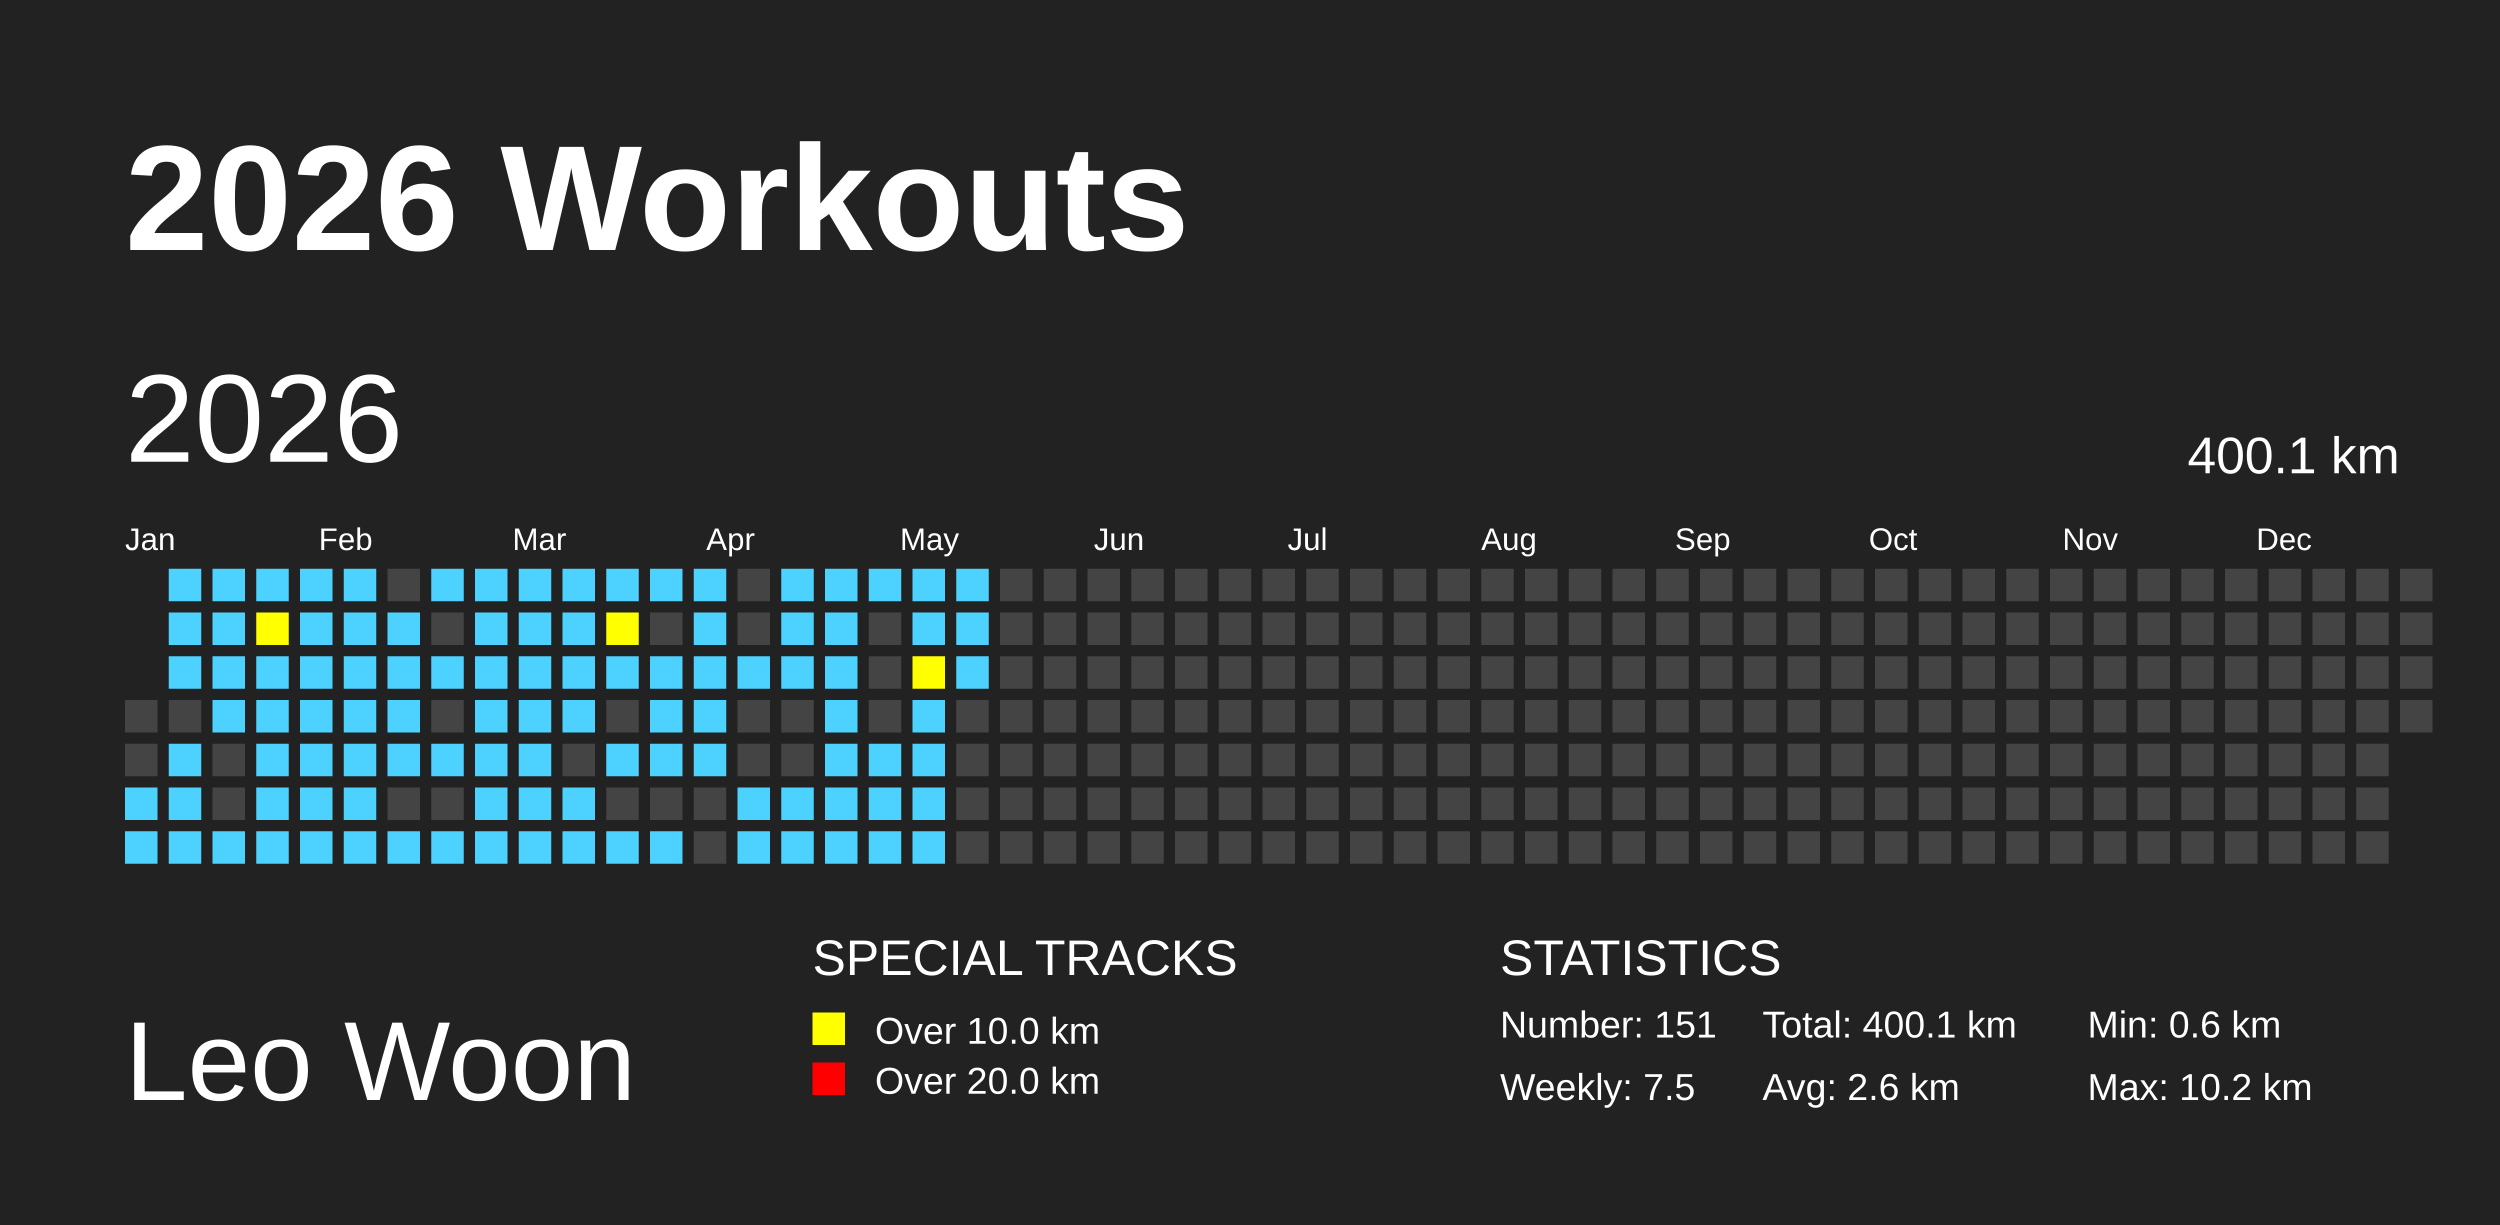
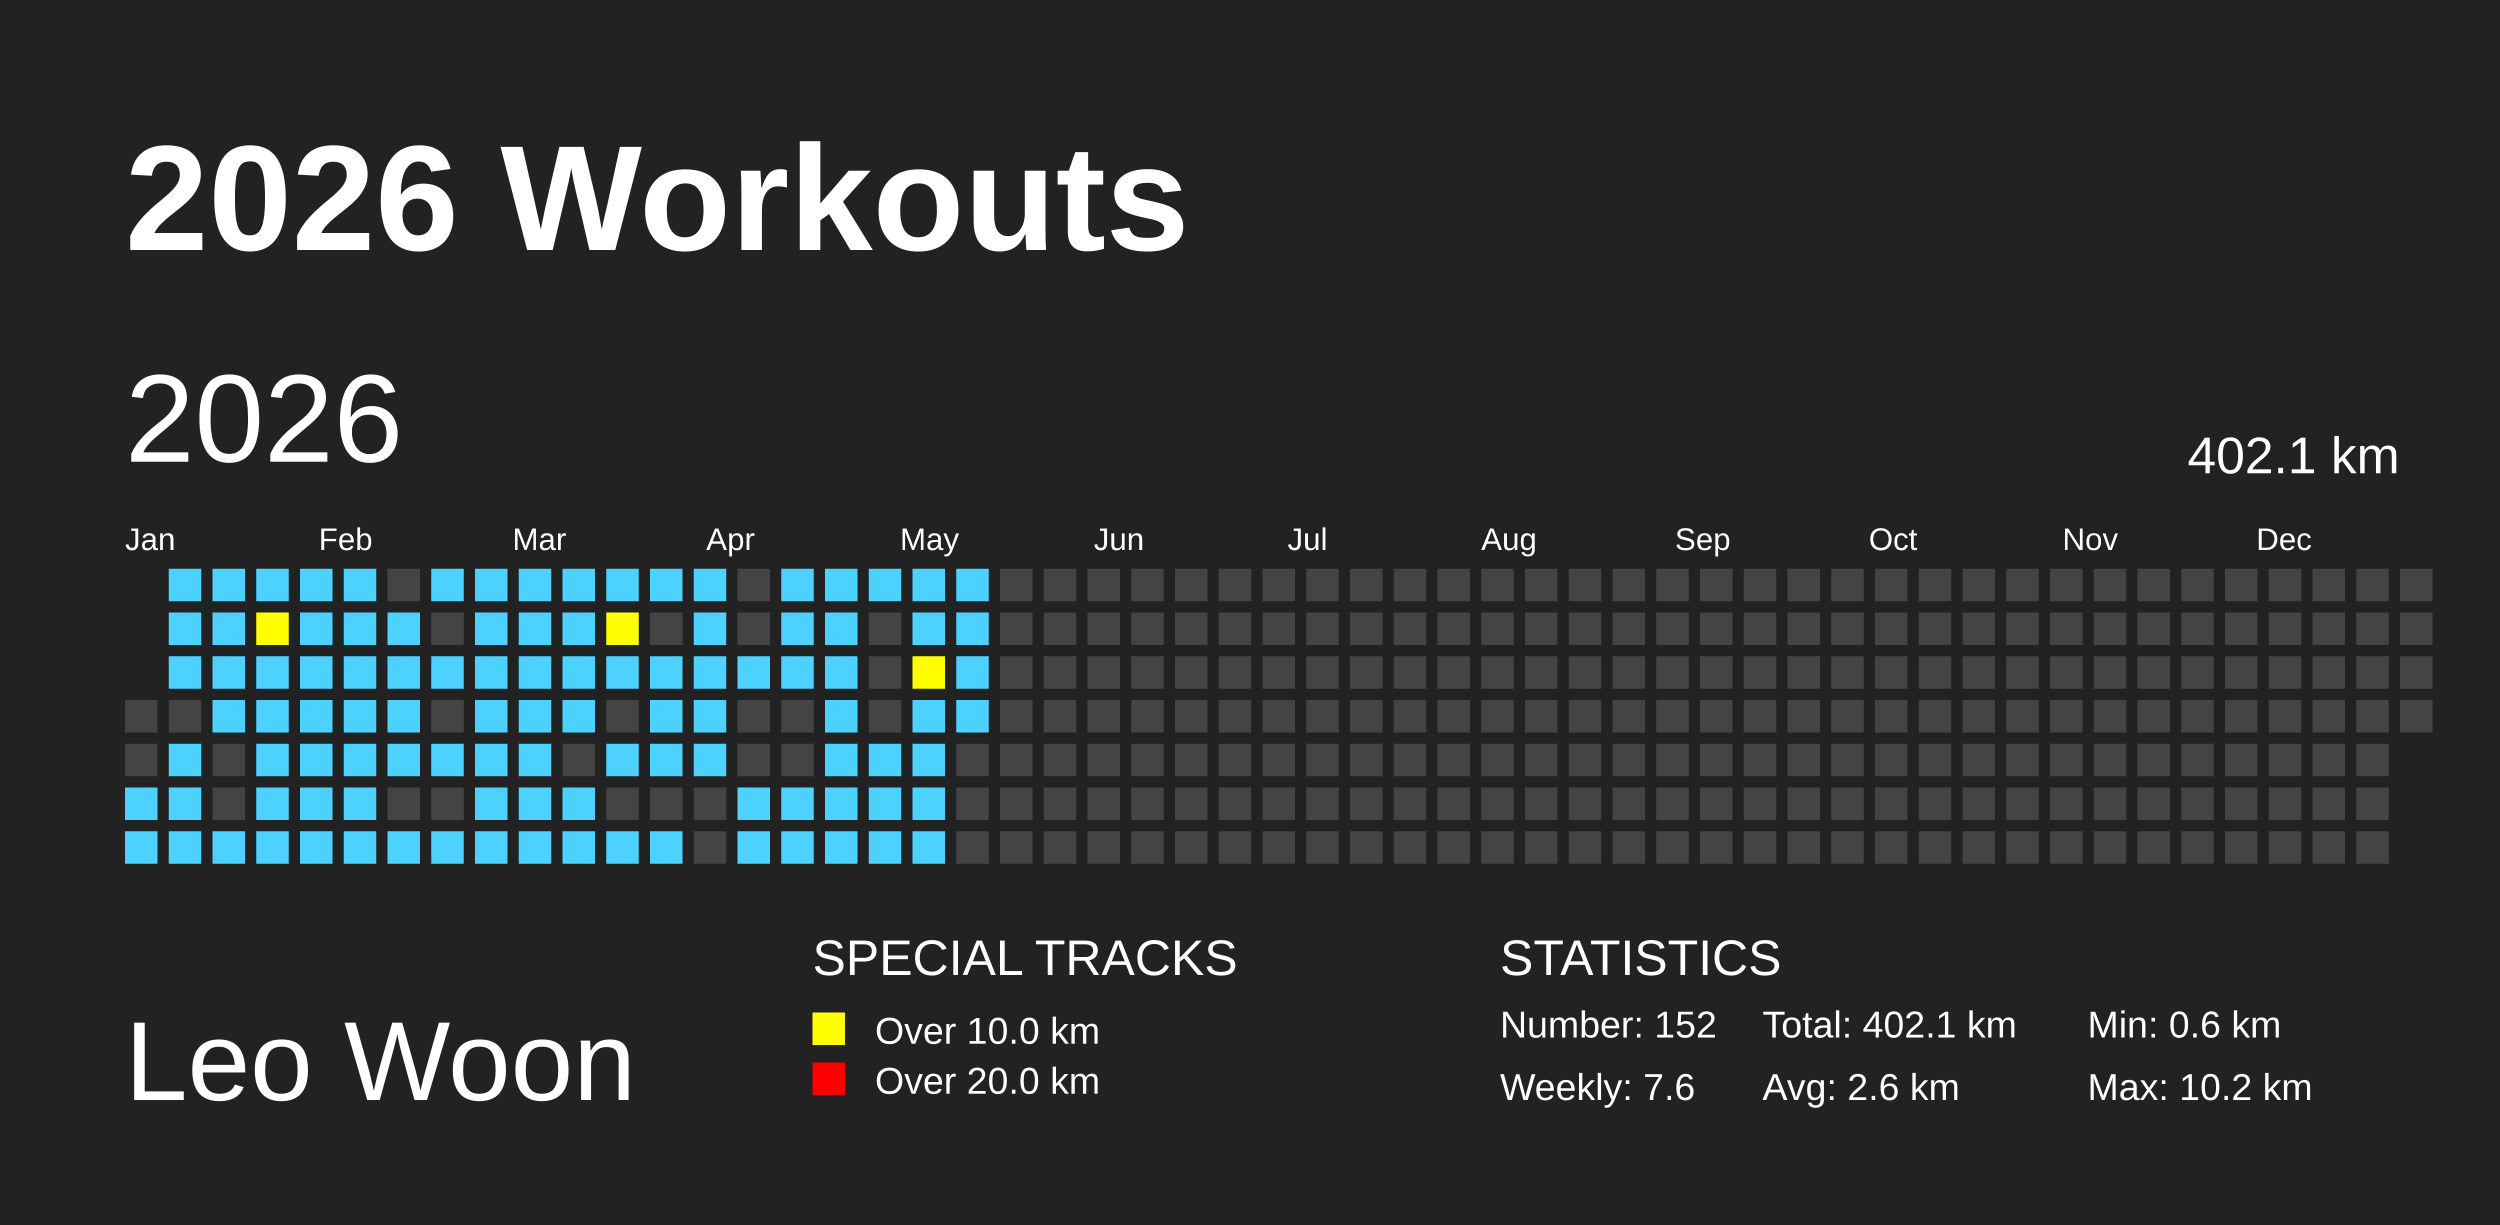
<svg xmlns="http://www.w3.org/2000/svg" baseProfile="full" height="98mm" version="1.1" viewBox="0,0,200,98" width="200mm">
  <defs>
    <pattern height="2" id="indoor-stripe" patternUnits="userSpaceOnUse" width="2">
      <line stroke="white" stroke-opacity="0.45" stroke-width="0.5" x1="0" x2="2" y1="2" y2="0" />
    </pattern>
  </defs>
  <rect fill="#222222" height="98" width="200" x="0" y="0" />
  <text fill="#FFFFFF" style="font-size:12px; font-family:Arial; font-weight:bold;" x="10" y="20">2026 Workouts</text>
  <text fill="#FFFFFF" style="font-size:9px; font-family:Arial" x="10" y="88">Leo Woon</text>
  <text fill="#FFFFFF" style="font-size:4px; font-family:Arial" x="65" y="78">SPECIAL TRACKS</text>
  <rect fill="yellow" height="2.6" width="2.6" x="65" y="81" />
  <text fill="#FFFFFF" style="font-size:3px; font-family:Arial" x="70" y="83.5">Over 10.0 km</text>
  <rect fill="red" height="2.6" width="2.6" x="65" y="85" />
  <text fill="#FFFFFF" style="font-size:3px; font-family:Arial" x="70" y="87.5">Over 20.0 km</text>
  <text fill="#FFFFFF" style="font-size:4px; font-family:Arial" x="120" y="78">STATISTICS</text>
-   <text fill="#FFFFFF" style="font-size:3px; font-family:Arial" x="120" y="83">Number: 151</text>
-   <text fill="#FFFFFF" style="font-size:3px; font-family:Arial" x="120" y="88">Weekly: 7.5</text>
-   <text fill="#FFFFFF" style="font-size:3px; font-family:Arial" x="141" y="83">Total: 400.1 km</text>
+   <text fill="#FFFFFF" style="font-size:3px; font-family:Arial" x="120" y="83">Number: 152</text>
+   <text fill="#FFFFFF" style="font-size:3px; font-family:Arial" x="120" y="88">Weekly: 7.6</text>
+   <text fill="#FFFFFF" style="font-size:3px; font-family:Arial" x="141" y="83">Total: 402.1 km</text>
  <text fill="#FFFFFF" style="font-size:3px; font-family:Arial" x="141" y="88">Avg: 2.6 km</text>
  <text fill="#FFFFFF" style="font-size:3px; font-family:Arial" x="167" y="83">Min: 0.6 km</text>
  <text fill="#FFFFFF" style="font-size:3px; font-family:Arial" x="167" y="88">Max: 10.2 km</text>
  <text dominant-baseline="hanging" fill="#FFFFFF" style="font-size:10.0px; font-family:Arial;" x="10" y="30">2026</text>
-   <text dominant-baseline="hanging" fill="#FFFFFF" style="font-size:4.125px; font-family:Arial;" x="175" y="35">400.1 km</text>
+   <text dominant-baseline="hanging" fill="#FFFFFF" style="font-size:4.125px; font-family:Arial;" x="175" y="35">402.1 km</text>
  <text fill="#FFFFFF" style="font-size:2.5px; font-family:Arial" x="10.0" y="44">Jan</text>
  <text fill="#FFFFFF" style="font-size:2.5px; font-family:Arial" x="25.5" y="44">Feb</text>
  <text fill="#FFFFFF" style="font-size:2.5px; font-family:Arial" x="41.0" y="44">Mar</text>
  <text fill="#FFFFFF" style="font-size:2.5px; font-family:Arial" x="56.5" y="44">Apr</text>
  <text fill="#FFFFFF" style="font-size:2.5px; font-family:Arial" x="72.0" y="44">May</text>
  <text fill="#FFFFFF" style="font-size:2.5px; font-family:Arial" x="87.5" y="44">Jun</text>
  <text fill="#FFFFFF" style="font-size:2.5px; font-family:Arial" x="103.0" y="44">Jul</text>
  <text fill="#FFFFFF" style="font-size:2.5px; font-family:Arial" x="118.5" y="44">Aug</text>
  <text fill="#FFFFFF" style="font-size:2.5px; font-family:Arial" x="134.0" y="44">Sep</text>
  <text fill="#FFFFFF" style="font-size:2.5px; font-family:Arial" x="149.5" y="44">Oct</text>
  <text fill="#FFFFFF" style="font-size:2.5px; font-family:Arial" x="165.0" y="44">Nov</text>
  <text fill="#FFFFFF" style="font-size:2.5px; font-family:Arial" x="180.5" y="44">Dec</text>
  <rect fill="#444444" height="2.6" width="2.6" x="10.0" y="56.0" />
  <rect fill="#444444" height="2.6" width="2.6" x="10.0" y="59.5" />
  <rect fill="#4DD2FF" height="2.6" width="2.6" x="10.0" y="63.0" />
  <rect fill="#4DD2FF" height="2.6" width="2.6" x="10.0" y="66.5" />
  <rect fill="#4DD2FF" height="2.6" width="2.6" x="13.5" y="45.5" />
  <rect fill="#4DD2FF" height="2.6" width="2.6" x="13.5" y="49.0" />
  <rect fill="#4DD2FF" height="2.6" width="2.6" x="13.5" y="52.5" />
  <rect fill="#444444" height="2.6" width="2.6" x="13.5" y="56.0" />
  <rect fill="#4DD2FF" height="2.6" width="2.6" x="13.5" y="59.5" />
  <rect fill="#4DD2FF" height="2.6" width="2.6" x="13.5" y="63.0" />
  <rect fill="#4DD2FF" height="2.6" width="2.6" x="13.5" y="66.5" />
  <rect fill="#4DD2FF" height="2.6" width="2.6" x="17.0" y="45.5" />
  <rect fill="#4DD2FF" height="2.6" width="2.6" x="17.0" y="49.0" />
  <rect fill="#4DD2FF" height="2.6" width="2.6" x="17.0" y="52.5" />
  <rect fill="#4DD2FF" height="2.6" width="2.6" x="17.0" y="56.0" />
  <rect fill="#444444" height="2.6" width="2.6" x="17.0" y="59.5" />
  <rect fill="#444444" height="2.6" width="2.6" x="17.0" y="63.0" />
  <rect fill="#4DD2FF" height="2.6" width="2.6" x="17.0" y="66.5" />
  <rect fill="#4DD2FF" height="2.6" width="2.6" x="20.5" y="45.5" />
  <rect fill="yellow" height="2.6" width="2.6" x="20.5" y="49.0" />
  <rect fill="#4DD2FF" height="2.6" width="2.6" x="20.5" y="52.5" />
  <rect fill="#4DD2FF" height="2.6" width="2.6" x="20.5" y="56.0" />
  <rect fill="#4DD2FF" height="2.6" width="2.6" x="20.5" y="59.5" />
  <rect fill="#4DD2FF" height="2.6" width="2.6" x="20.5" y="63.0" />
  <rect fill="#4DD2FF" height="2.6" width="2.6" x="20.5" y="66.5" />
  <rect fill="#4DD2FF" height="2.6" width="2.6" x="24.0" y="45.5" />
  <rect fill="#4DD2FF" height="2.6" width="2.6" x="24.0" y="49.0" />
  <rect fill="#4DD2FF" height="2.6" width="2.6" x="24.0" y="52.5" />
  <rect fill="#4DD2FF" height="2.6" width="2.6" x="24.0" y="56.0" />
  <rect fill="#4DD2FF" height="2.6" width="2.6" x="24.0" y="59.5" />
  <rect fill="#4DD2FF" height="2.6" width="2.6" x="24.0" y="63.0" />
  <rect fill="#4DD2FF" height="2.6" width="2.6" x="24.0" y="66.5" />
  <rect fill="#4DD2FF" height="2.6" width="2.6" x="27.5" y="45.5" />
  <rect fill="#4DD2FF" height="2.6" width="2.6" x="27.5" y="49.0" />
  <rect fill="#4DD2FF" height="2.6" width="2.6" x="27.5" y="52.5" />
  <rect fill="#4DD2FF" height="2.6" width="2.6" x="27.5" y="56.0" />
  <rect fill="#4DD2FF" height="2.6" width="2.6" x="27.5" y="59.5" />
  <rect fill="#4DD2FF" height="2.6" width="2.6" x="27.5" y="63.0" />
  <rect fill="#4DD2FF" height="2.6" width="2.6" x="27.5" y="66.5" />
  <rect fill="#444444" height="2.6" width="2.6" x="31.0" y="45.5" />
  <rect fill="#4DD2FF" height="2.6" width="2.6" x="31.0" y="49.0" />
  <rect fill="#4DD2FF" height="2.6" width="2.6" x="31.0" y="52.5" />
  <rect fill="#4DD2FF" height="2.6" width="2.6" x="31.0" y="56.0" />
  <rect fill="#4DD2FF" height="2.6" width="2.6" x="31.0" y="59.5" />
  <rect fill="#444444" height="2.6" width="2.6" x="31.0" y="63.0" />
  <rect fill="#4DD2FF" height="2.6" width="2.6" x="31.0" y="66.5" />
  <rect fill="#4DD2FF" height="2.6" width="2.6" x="34.5" y="45.5" />
  <rect fill="#444444" height="2.6" width="2.6" x="34.5" y="49.0" />
  <rect fill="#4DD2FF" height="2.6" width="2.6" x="34.5" y="52.5" />
  <rect fill="#444444" height="2.6" width="2.6" x="34.5" y="56.0" />
  <rect fill="#4DD2FF" height="2.6" width="2.6" x="34.5" y="59.5" />
  <rect fill="#444444" height="2.6" width="2.6" x="34.5" y="63.0" />
  <rect fill="#4DD2FF" height="2.6" width="2.6" x="34.5" y="66.5" />
  <rect fill="#4DD2FF" height="2.6" width="2.6" x="38.0" y="45.5" />
  <rect fill="#4DD2FF" height="2.6" width="2.6" x="38.0" y="49.0" />
  <rect fill="#4DD2FF" height="2.6" width="2.6" x="38.0" y="52.5" />
  <rect fill="#4DD2FF" height="2.6" width="2.6" x="38.0" y="56.0" />
  <rect fill="#4DD2FF" height="2.6" width="2.6" x="38.0" y="59.5" />
  <rect fill="#4DD2FF" height="2.6" width="2.6" x="38.0" y="63.0" />
  <rect fill="#4DD2FF" height="2.6" width="2.6" x="38.0" y="66.5" />
  <rect fill="#4DD2FF" height="2.6" width="2.6" x="41.5" y="45.5" />
  <rect fill="#4DD2FF" height="2.6" width="2.6" x="41.5" y="49.0" />
  <rect fill="#4DD2FF" height="2.6" width="2.6" x="41.5" y="52.5" />
  <rect fill="#4DD2FF" height="2.6" width="2.6" x="41.5" y="56.0" />
  <rect fill="#4DD2FF" height="2.6" width="2.6" x="41.5" y="59.5" />
  <rect fill="#4DD2FF" height="2.6" width="2.6" x="41.5" y="63.0" />
  <rect fill="#4DD2FF" height="2.6" width="2.6" x="41.5" y="66.5" />
  <rect fill="#4DD2FF" height="2.6" width="2.6" x="45.0" y="45.5" />
  <rect fill="#4DD2FF" height="2.6" width="2.6" x="45.0" y="49.0" />
  <rect fill="#4DD2FF" height="2.6" width="2.6" x="45.0" y="52.5" />
  <rect fill="#4DD2FF" height="2.6" width="2.6" x="45.0" y="56.0" />
  <rect fill="#444444" height="2.6" width="2.6" x="45.0" y="59.5" />
  <rect fill="#4DD2FF" height="2.6" width="2.6" x="45.0" y="63.0" />
  <rect fill="#4DD2FF" height="2.6" width="2.6" x="45.0" y="66.5" />
  <rect fill="#4DD2FF" height="2.6" width="2.6" x="48.5" y="45.5" />
  <rect fill="yellow" height="2.6" width="2.6" x="48.5" y="49.0" />
  <rect fill="#4DD2FF" height="2.6" width="2.6" x="48.5" y="52.5" />
  <rect fill="#444444" height="2.6" width="2.6" x="48.5" y="56.0" />
  <rect fill="#4DD2FF" height="2.6" width="2.6" x="48.5" y="59.5" />
  <rect fill="#444444" height="2.6" width="2.6" x="48.5" y="63.0" />
  <rect fill="#4DD2FF" height="2.6" width="2.6" x="48.5" y="66.5" />
  <rect fill="#4DD2FF" height="2.6" width="2.6" x="52.0" y="45.5" />
  <rect fill="#444444" height="2.6" width="2.6" x="52.0" y="49.0" />
  <rect fill="#4DD2FF" height="2.6" width="2.6" x="52.0" y="52.5" />
  <rect fill="#4DD2FF" height="2.6" width="2.6" x="52.0" y="56.0" />
  <rect fill="#4DD2FF" height="2.6" width="2.6" x="52.0" y="59.5" />
  <rect fill="#444444" height="2.6" width="2.6" x="52.0" y="63.0" />
  <rect fill="#4DD2FF" height="2.6" width="2.6" x="52.0" y="66.5" />
  <rect fill="#4DD2FF" height="2.6" width="2.6" x="55.5" y="45.5" />
  <rect fill="#4DD2FF" height="2.6" width="2.6" x="55.5" y="49.0" />
  <rect fill="#4DD2FF" height="2.6" width="2.6" x="55.5" y="52.5" />
  <rect fill="#4DD2FF" height="2.6" width="2.6" x="55.5" y="56.0" />
  <rect fill="#4DD2FF" height="2.6" width="2.6" x="55.5" y="59.5" />
  <rect fill="#444444" height="2.6" width="2.6" x="55.5" y="63.0" />
  <rect fill="#444444" height="2.6" width="2.6" x="55.5" y="66.5" />
  <rect fill="#444444" height="2.6" width="2.6" x="59.0" y="45.5" />
  <rect fill="#444444" height="2.6" width="2.6" x="59.0" y="49.0" />
  <rect fill="#4DD2FF" height="2.6" width="2.6" x="59.0" y="52.5" />
  <rect fill="#444444" height="2.6" width="2.6" x="59.0" y="56.0" />
  <rect fill="#444444" height="2.6" width="2.6" x="59.0" y="59.5" />
  <rect fill="#4DD2FF" height="2.6" width="2.6" x="59.0" y="63.0" />
  <rect fill="#4DD2FF" height="2.6" width="2.6" x="59.0" y="66.5" />
  <rect fill="#4DD2FF" height="2.6" width="2.6" x="62.5" y="45.5" />
  <rect fill="#4DD2FF" height="2.6" width="2.6" x="62.5" y="49.0" />
  <rect fill="#4DD2FF" height="2.6" width="2.6" x="62.5" y="52.5" />
  <rect fill="#444444" height="2.6" width="2.6" x="62.5" y="56.0" />
  <rect fill="#444444" height="2.6" width="2.6" x="62.5" y="59.5" />
  <rect fill="#4DD2FF" height="2.6" width="2.6" x="62.5" y="63.0" />
  <rect fill="#4DD2FF" height="2.6" width="2.6" x="62.5" y="66.5" />
  <rect fill="#4DD2FF" height="2.6" width="2.6" x="66.0" y="45.5" />
  <rect fill="#4DD2FF" height="2.6" width="2.6" x="66.0" y="49.0" />
  <rect fill="#4DD2FF" height="2.6" width="2.6" x="66.0" y="52.5" />
  <rect fill="#4DD2FF" height="2.6" width="2.6" x="66.0" y="56.0" />
  <rect fill="#4DD2FF" height="2.6" width="2.6" x="66.0" y="59.5" />
  <rect fill="#4DD2FF" height="2.6" width="2.6" x="66.0" y="63.0" />
  <rect fill="#4DD2FF" height="2.6" width="2.6" x="66.0" y="66.5" />
  <rect fill="#4DD2FF" height="2.6" width="2.6" x="69.5" y="45.5" />
  <rect fill="#444444" height="2.6" width="2.6" x="69.5" y="49.0" />
  <rect fill="#444444" height="2.6" width="2.6" x="69.5" y="52.5" />
  <rect fill="#444444" height="2.6" width="2.6" x="69.5" y="56.0" />
  <rect fill="#4DD2FF" height="2.6" width="2.6" x="69.5" y="59.5" />
  <rect fill="#4DD2FF" height="2.6" width="2.6" x="69.5" y="63.0" />
  <rect fill="#4DD2FF" height="2.6" width="2.6" x="69.5" y="66.5" />
  <rect fill="#4DD2FF" height="2.6" width="2.6" x="73.0" y="45.5" />
  <rect fill="#4DD2FF" height="2.6" width="2.6" x="73.0" y="49.0" />
  <rect fill="yellow" height="2.6" width="2.6" x="73.0" y="52.5" />
  <rect fill="#4DD2FF" height="2.6" width="2.6" x="73.0" y="56.0" />
  <rect fill="#4DD2FF" height="2.6" width="2.6" x="73.0" y="59.5" />
  <rect fill="#4DD2FF" height="2.6" width="2.6" x="73.0" y="63.0" />
  <rect fill="#4DD2FF" height="2.6" width="2.6" x="73.0" y="66.5" />
  <rect fill="#4DD2FF" height="2.6" width="2.6" x="76.5" y="45.5" />
  <rect fill="#4DD2FF" height="2.6" width="2.6" x="76.5" y="49.0" />
  <rect fill="#4DD2FF" height="2.6" width="2.6" x="76.5" y="52.5" />
-   <rect fill="#444444" height="2.6" width="2.6" x="76.5" y="56.0" />
+   <rect fill="#4DD2FF" height="2.6" width="2.6" x="76.5" y="56.0" />
  <rect fill="#444444" height="2.6" width="2.6" x="76.5" y="59.5" />
  <rect fill="#444444" height="2.6" width="2.6" x="76.5" y="63.0" />
  <rect fill="#444444" height="2.6" width="2.6" x="76.5" y="66.5" />
  <rect fill="#444444" height="2.6" width="2.6" x="80.0" y="45.5" />
  <rect fill="#444444" height="2.6" width="2.6" x="80.0" y="49.0" />
  <rect fill="#444444" height="2.6" width="2.6" x="80.0" y="52.5" />
  <rect fill="#444444" height="2.6" width="2.6" x="80.0" y="56.0" />
  <rect fill="#444444" height="2.6" width="2.6" x="80.0" y="59.5" />
  <rect fill="#444444" height="2.6" width="2.6" x="80.0" y="63.0" />
  <rect fill="#444444" height="2.6" width="2.6" x="80.0" y="66.5" />
  <rect fill="#444444" height="2.6" width="2.6" x="83.5" y="45.5" />
  <rect fill="#444444" height="2.6" width="2.6" x="83.5" y="49.0" />
  <rect fill="#444444" height="2.6" width="2.6" x="83.5" y="52.5" />
  <rect fill="#444444" height="2.6" width="2.6" x="83.5" y="56.0" />
  <rect fill="#444444" height="2.6" width="2.6" x="83.5" y="59.5" />
  <rect fill="#444444" height="2.6" width="2.6" x="83.5" y="63.0" />
  <rect fill="#444444" height="2.6" width="2.6" x="83.5" y="66.5" />
  <rect fill="#444444" height="2.6" width="2.6" x="87.0" y="45.5" />
  <rect fill="#444444" height="2.6" width="2.6" x="87.0" y="49.0" />
  <rect fill="#444444" height="2.6" width="2.6" x="87.0" y="52.5" />
  <rect fill="#444444" height="2.6" width="2.6" x="87.0" y="56.0" />
  <rect fill="#444444" height="2.6" width="2.6" x="87.0" y="59.5" />
  <rect fill="#444444" height="2.6" width="2.6" x="87.0" y="63.0" />
  <rect fill="#444444" height="2.6" width="2.6" x="87.0" y="66.5" />
  <rect fill="#444444" height="2.6" width="2.6" x="90.5" y="45.5" />
  <rect fill="#444444" height="2.6" width="2.6" x="90.5" y="49.0" />
  <rect fill="#444444" height="2.6" width="2.6" x="90.5" y="52.5" />
  <rect fill="#444444" height="2.6" width="2.6" x="90.5" y="56.0" />
  <rect fill="#444444" height="2.6" width="2.6" x="90.5" y="59.5" />
  <rect fill="#444444" height="2.6" width="2.6" x="90.5" y="63.0" />
  <rect fill="#444444" height="2.6" width="2.6" x="90.5" y="66.5" />
  <rect fill="#444444" height="2.6" width="2.6" x="94.0" y="45.5" />
  <rect fill="#444444" height="2.6" width="2.6" x="94.0" y="49.0" />
  <rect fill="#444444" height="2.6" width="2.6" x="94.0" y="52.5" />
  <rect fill="#444444" height="2.6" width="2.6" x="94.0" y="56.0" />
  <rect fill="#444444" height="2.6" width="2.6" x="94.0" y="59.5" />
  <rect fill="#444444" height="2.6" width="2.6" x="94.0" y="63.0" />
  <rect fill="#444444" height="2.6" width="2.6" x="94.0" y="66.5" />
  <rect fill="#444444" height="2.6" width="2.6" x="97.5" y="45.5" />
  <rect fill="#444444" height="2.6" width="2.6" x="97.5" y="49.0" />
  <rect fill="#444444" height="2.6" width="2.6" x="97.5" y="52.5" />
  <rect fill="#444444" height="2.6" width="2.6" x="97.5" y="56.0" />
  <rect fill="#444444" height="2.6" width="2.6" x="97.5" y="59.5" />
  <rect fill="#444444" height="2.6" width="2.6" x="97.5" y="63.0" />
  <rect fill="#444444" height="2.6" width="2.6" x="97.5" y="66.5" />
  <rect fill="#444444" height="2.6" width="2.6" x="101.0" y="45.5" />
  <rect fill="#444444" height="2.6" width="2.6" x="101.0" y="49.0" />
  <rect fill="#444444" height="2.6" width="2.6" x="101.0" y="52.5" />
  <rect fill="#444444" height="2.6" width="2.6" x="101.0" y="56.0" />
  <rect fill="#444444" height="2.6" width="2.6" x="101.0" y="59.5" />
  <rect fill="#444444" height="2.6" width="2.6" x="101.0" y="63.0" />
  <rect fill="#444444" height="2.6" width="2.6" x="101.0" y="66.5" />
  <rect fill="#444444" height="2.6" width="2.6" x="104.5" y="45.5" />
  <rect fill="#444444" height="2.6" width="2.6" x="104.5" y="49.0" />
  <rect fill="#444444" height="2.6" width="2.6" x="104.5" y="52.5" />
  <rect fill="#444444" height="2.6" width="2.6" x="104.5" y="56.0" />
  <rect fill="#444444" height="2.6" width="2.6" x="104.5" y="59.5" />
  <rect fill="#444444" height="2.6" width="2.6" x="104.5" y="63.0" />
  <rect fill="#444444" height="2.6" width="2.6" x="104.5" y="66.5" />
  <rect fill="#444444" height="2.6" width="2.6" x="108.0" y="45.5" />
  <rect fill="#444444" height="2.6" width="2.6" x="108.0" y="49.0" />
  <rect fill="#444444" height="2.6" width="2.6" x="108.0" y="52.5" />
  <rect fill="#444444" height="2.6" width="2.6" x="108.0" y="56.0" />
  <rect fill="#444444" height="2.6" width="2.6" x="108.0" y="59.5" />
  <rect fill="#444444" height="2.6" width="2.6" x="108.0" y="63.0" />
  <rect fill="#444444" height="2.6" width="2.6" x="108.0" y="66.5" />
  <rect fill="#444444" height="2.6" width="2.6" x="111.5" y="45.5" />
  <rect fill="#444444" height="2.6" width="2.6" x="111.5" y="49.0" />
  <rect fill="#444444" height="2.6" width="2.6" x="111.5" y="52.5" />
  <rect fill="#444444" height="2.6" width="2.6" x="111.5" y="56.0" />
  <rect fill="#444444" height="2.6" width="2.6" x="111.5" y="59.5" />
  <rect fill="#444444" height="2.6" width="2.6" x="111.5" y="63.0" />
  <rect fill="#444444" height="2.6" width="2.6" x="111.5" y="66.5" />
  <rect fill="#444444" height="2.6" width="2.6" x="115.0" y="45.5" />
  <rect fill="#444444" height="2.6" width="2.6" x="115.0" y="49.0" />
  <rect fill="#444444" height="2.6" width="2.6" x="115.0" y="52.5" />
  <rect fill="#444444" height="2.6" width="2.6" x="115.0" y="56.0" />
  <rect fill="#444444" height="2.6" width="2.6" x="115.0" y="59.5" />
  <rect fill="#444444" height="2.6" width="2.6" x="115.0" y="63.0" />
  <rect fill="#444444" height="2.6" width="2.6" x="115.0" y="66.5" />
  <rect fill="#444444" height="2.6" width="2.6" x="118.5" y="45.5" />
  <rect fill="#444444" height="2.6" width="2.6" x="118.5" y="49.0" />
  <rect fill="#444444" height="2.6" width="2.6" x="118.5" y="52.5" />
  <rect fill="#444444" height="2.6" width="2.6" x="118.5" y="56.0" />
  <rect fill="#444444" height="2.6" width="2.6" x="118.5" y="59.5" />
  <rect fill="#444444" height="2.6" width="2.6" x="118.5" y="63.0" />
  <rect fill="#444444" height="2.6" width="2.6" x="118.5" y="66.5" />
  <rect fill="#444444" height="2.6" width="2.6" x="122.0" y="45.5" />
  <rect fill="#444444" height="2.6" width="2.6" x="122.0" y="49.0" />
  <rect fill="#444444" height="2.6" width="2.6" x="122.0" y="52.5" />
  <rect fill="#444444" height="2.6" width="2.6" x="122.0" y="56.0" />
  <rect fill="#444444" height="2.6" width="2.6" x="122.0" y="59.5" />
  <rect fill="#444444" height="2.6" width="2.6" x="122.0" y="63.0" />
  <rect fill="#444444" height="2.6" width="2.6" x="122.0" y="66.5" />
  <rect fill="#444444" height="2.6" width="2.6" x="125.5" y="45.5" />
  <rect fill="#444444" height="2.6" width="2.6" x="125.5" y="49.0" />
  <rect fill="#444444" height="2.6" width="2.6" x="125.5" y="52.5" />
  <rect fill="#444444" height="2.6" width="2.6" x="125.5" y="56.0" />
  <rect fill="#444444" height="2.6" width="2.6" x="125.5" y="59.5" />
  <rect fill="#444444" height="2.6" width="2.6" x="125.5" y="63.0" />
  <rect fill="#444444" height="2.6" width="2.6" x="125.5" y="66.5" />
  <rect fill="#444444" height="2.6" width="2.6" x="129.0" y="45.5" />
  <rect fill="#444444" height="2.6" width="2.6" x="129.0" y="49.0" />
  <rect fill="#444444" height="2.6" width="2.6" x="129.0" y="52.5" />
  <rect fill="#444444" height="2.6" width="2.6" x="129.0" y="56.0" />
  <rect fill="#444444" height="2.6" width="2.6" x="129.0" y="59.5" />
  <rect fill="#444444" height="2.6" width="2.6" x="129.0" y="63.0" />
  <rect fill="#444444" height="2.6" width="2.6" x="129.0" y="66.5" />
  <rect fill="#444444" height="2.6" width="2.6" x="132.5" y="45.5" />
  <rect fill="#444444" height="2.6" width="2.6" x="132.5" y="49.0" />
  <rect fill="#444444" height="2.6" width="2.6" x="132.5" y="52.5" />
  <rect fill="#444444" height="2.6" width="2.6" x="132.5" y="56.0" />
  <rect fill="#444444" height="2.6" width="2.6" x="132.5" y="59.5" />
  <rect fill="#444444" height="2.6" width="2.6" x="132.5" y="63.0" />
  <rect fill="#444444" height="2.6" width="2.6" x="132.5" y="66.5" />
  <rect fill="#444444" height="2.6" width="2.6" x="136.0" y="45.5" />
  <rect fill="#444444" height="2.6" width="2.6" x="136.0" y="49.0" />
  <rect fill="#444444" height="2.6" width="2.6" x="136.0" y="52.5" />
  <rect fill="#444444" height="2.6" width="2.6" x="136.0" y="56.0" />
  <rect fill="#444444" height="2.6" width="2.6" x="136.0" y="59.5" />
  <rect fill="#444444" height="2.6" width="2.6" x="136.0" y="63.0" />
  <rect fill="#444444" height="2.6" width="2.6" x="136.0" y="66.5" />
  <rect fill="#444444" height="2.6" width="2.6" x="139.5" y="45.5" />
  <rect fill="#444444" height="2.6" width="2.6" x="139.5" y="49.0" />
  <rect fill="#444444" height="2.6" width="2.6" x="139.5" y="52.5" />
  <rect fill="#444444" height="2.6" width="2.6" x="139.5" y="56.0" />
  <rect fill="#444444" height="2.6" width="2.6" x="139.5" y="59.5" />
  <rect fill="#444444" height="2.6" width="2.6" x="139.5" y="63.0" />
  <rect fill="#444444" height="2.6" width="2.6" x="139.5" y="66.5" />
  <rect fill="#444444" height="2.6" width="2.6" x="143.0" y="45.5" />
  <rect fill="#444444" height="2.6" width="2.6" x="143.0" y="49.0" />
  <rect fill="#444444" height="2.6" width="2.6" x="143.0" y="52.5" />
  <rect fill="#444444" height="2.6" width="2.6" x="143.0" y="56.0" />
  <rect fill="#444444" height="2.6" width="2.6" x="143.0" y="59.5" />
  <rect fill="#444444" height="2.6" width="2.6" x="143.0" y="63.0" />
  <rect fill="#444444" height="2.6" width="2.6" x="143.0" y="66.5" />
  <rect fill="#444444" height="2.6" width="2.6" x="146.5" y="45.5" />
  <rect fill="#444444" height="2.6" width="2.6" x="146.5" y="49.0" />
  <rect fill="#444444" height="2.6" width="2.6" x="146.5" y="52.5" />
  <rect fill="#444444" height="2.6" width="2.6" x="146.5" y="56.0" />
  <rect fill="#444444" height="2.6" width="2.6" x="146.5" y="59.5" />
  <rect fill="#444444" height="2.6" width="2.6" x="146.5" y="63.0" />
  <rect fill="#444444" height="2.6" width="2.6" x="146.5" y="66.5" />
  <rect fill="#444444" height="2.6" width="2.6" x="150.0" y="45.5" />
  <rect fill="#444444" height="2.6" width="2.6" x="150.0" y="49.0" />
  <rect fill="#444444" height="2.6" width="2.6" x="150.0" y="52.5" />
  <rect fill="#444444" height="2.6" width="2.6" x="150.0" y="56.0" />
  <rect fill="#444444" height="2.6" width="2.6" x="150.0" y="59.5" />
  <rect fill="#444444" height="2.6" width="2.6" x="150.0" y="63.0" />
  <rect fill="#444444" height="2.6" width="2.6" x="150.0" y="66.5" />
  <rect fill="#444444" height="2.6" width="2.6" x="153.5" y="45.5" />
  <rect fill="#444444" height="2.6" width="2.6" x="153.5" y="49.0" />
  <rect fill="#444444" height="2.6" width="2.6" x="153.5" y="52.5" />
  <rect fill="#444444" height="2.6" width="2.6" x="153.5" y="56.0" />
  <rect fill="#444444" height="2.6" width="2.6" x="153.5" y="59.5" />
  <rect fill="#444444" height="2.6" width="2.6" x="153.5" y="63.0" />
  <rect fill="#444444" height="2.6" width="2.6" x="153.5" y="66.5" />
  <rect fill="#444444" height="2.6" width="2.6" x="157.0" y="45.5" />
  <rect fill="#444444" height="2.6" width="2.6" x="157.0" y="49.0" />
  <rect fill="#444444" height="2.6" width="2.6" x="157.0" y="52.5" />
  <rect fill="#444444" height="2.6" width="2.6" x="157.0" y="56.0" />
  <rect fill="#444444" height="2.6" width="2.6" x="157.0" y="59.5" />
  <rect fill="#444444" height="2.6" width="2.6" x="157.0" y="63.0" />
  <rect fill="#444444" height="2.6" width="2.6" x="157.0" y="66.5" />
  <rect fill="#444444" height="2.6" width="2.6" x="160.5" y="45.5" />
  <rect fill="#444444" height="2.6" width="2.6" x="160.5" y="49.0" />
  <rect fill="#444444" height="2.6" width="2.6" x="160.5" y="52.5" />
  <rect fill="#444444" height="2.6" width="2.6" x="160.5" y="56.0" />
  <rect fill="#444444" height="2.6" width="2.6" x="160.5" y="59.5" />
  <rect fill="#444444" height="2.6" width="2.6" x="160.5" y="63.0" />
  <rect fill="#444444" height="2.6" width="2.6" x="160.5" y="66.5" />
  <rect fill="#444444" height="2.6" width="2.6" x="164.0" y="45.5" />
  <rect fill="#444444" height="2.6" width="2.6" x="164.0" y="49.0" />
  <rect fill="#444444" height="2.6" width="2.6" x="164.0" y="52.5" />
  <rect fill="#444444" height="2.6" width="2.6" x="164.0" y="56.0" />
  <rect fill="#444444" height="2.6" width="2.6" x="164.0" y="59.5" />
  <rect fill="#444444" height="2.6" width="2.6" x="164.0" y="63.0" />
  <rect fill="#444444" height="2.6" width="2.6" x="164.0" y="66.5" />
  <rect fill="#444444" height="2.6" width="2.6" x="167.5" y="45.5" />
  <rect fill="#444444" height="2.6" width="2.6" x="167.5" y="49.0" />
  <rect fill="#444444" height="2.6" width="2.6" x="167.5" y="52.5" />
  <rect fill="#444444" height="2.6" width="2.6" x="167.5" y="56.0" />
  <rect fill="#444444" height="2.6" width="2.6" x="167.5" y="59.5" />
  <rect fill="#444444" height="2.6" width="2.6" x="167.5" y="63.0" />
  <rect fill="#444444" height="2.6" width="2.6" x="167.5" y="66.5" />
  <rect fill="#444444" height="2.6" width="2.6" x="171.0" y="45.5" />
  <rect fill="#444444" height="2.6" width="2.6" x="171.0" y="49.0" />
  <rect fill="#444444" height="2.6" width="2.6" x="171.0" y="52.5" />
  <rect fill="#444444" height="2.6" width="2.6" x="171.0" y="56.0" />
  <rect fill="#444444" height="2.6" width="2.6" x="171.0" y="59.5" />
  <rect fill="#444444" height="2.6" width="2.6" x="171.0" y="63.0" />
  <rect fill="#444444" height="2.6" width="2.6" x="171.0" y="66.5" />
  <rect fill="#444444" height="2.6" width="2.6" x="174.5" y="45.5" />
  <rect fill="#444444" height="2.6" width="2.6" x="174.5" y="49.0" />
  <rect fill="#444444" height="2.6" width="2.6" x="174.5" y="52.5" />
  <rect fill="#444444" height="2.6" width="2.6" x="174.5" y="56.0" />
  <rect fill="#444444" height="2.6" width="2.6" x="174.5" y="59.5" />
  <rect fill="#444444" height="2.6" width="2.6" x="174.5" y="63.0" />
  <rect fill="#444444" height="2.6" width="2.6" x="174.5" y="66.5" />
  <rect fill="#444444" height="2.6" width="2.6" x="178.0" y="45.5" />
  <rect fill="#444444" height="2.6" width="2.6" x="178.0" y="49.0" />
  <rect fill="#444444" height="2.6" width="2.6" x="178.0" y="52.5" />
  <rect fill="#444444" height="2.6" width="2.6" x="178.0" y="56.0" />
  <rect fill="#444444" height="2.6" width="2.6" x="178.0" y="59.5" />
  <rect fill="#444444" height="2.6" width="2.6" x="178.0" y="63.0" />
  <rect fill="#444444" height="2.6" width="2.6" x="178.0" y="66.5" />
  <rect fill="#444444" height="2.6" width="2.6" x="181.5" y="45.5" />
  <rect fill="#444444" height="2.6" width="2.6" x="181.5" y="49.0" />
  <rect fill="#444444" height="2.6" width="2.6" x="181.5" y="52.5" />
  <rect fill="#444444" height="2.6" width="2.6" x="181.5" y="56.0" />
  <rect fill="#444444" height="2.6" width="2.6" x="181.5" y="59.5" />
  <rect fill="#444444" height="2.6" width="2.6" x="181.5" y="63.0" />
  <rect fill="#444444" height="2.6" width="2.6" x="181.5" y="66.5" />
  <rect fill="#444444" height="2.6" width="2.6" x="185.0" y="45.5" />
  <rect fill="#444444" height="2.6" width="2.6" x="185.0" y="49.0" />
  <rect fill="#444444" height="2.6" width="2.6" x="185.0" y="52.5" />
  <rect fill="#444444" height="2.6" width="2.6" x="185.0" y="56.0" />
  <rect fill="#444444" height="2.6" width="2.6" x="185.0" y="59.5" />
  <rect fill="#444444" height="2.6" width="2.6" x="185.0" y="63.0" />
  <rect fill="#444444" height="2.6" width="2.6" x="185.0" y="66.5" />
  <rect fill="#444444" height="2.6" width="2.6" x="188.5" y="45.5" />
  <rect fill="#444444" height="2.6" width="2.6" x="188.5" y="49.0" />
  <rect fill="#444444" height="2.6" width="2.6" x="188.5" y="52.5" />
  <rect fill="#444444" height="2.6" width="2.6" x="188.5" y="56.0" />
  <rect fill="#444444" height="2.6" width="2.6" x="188.5" y="59.5" />
  <rect fill="#444444" height="2.6" width="2.6" x="188.5" y="63.0" />
  <rect fill="#444444" height="2.6" width="2.6" x="188.5" y="66.5" />
  <rect fill="#444444" height="2.6" width="2.6" x="192.0" y="45.5" />
  <rect fill="#444444" height="2.6" width="2.6" x="192.0" y="49.0" />
  <rect fill="#444444" height="2.6" width="2.6" x="192.0" y="52.5" />
  <rect fill="#444444" height="2.6" width="2.6" x="192.0" y="56.0" />
</svg>
